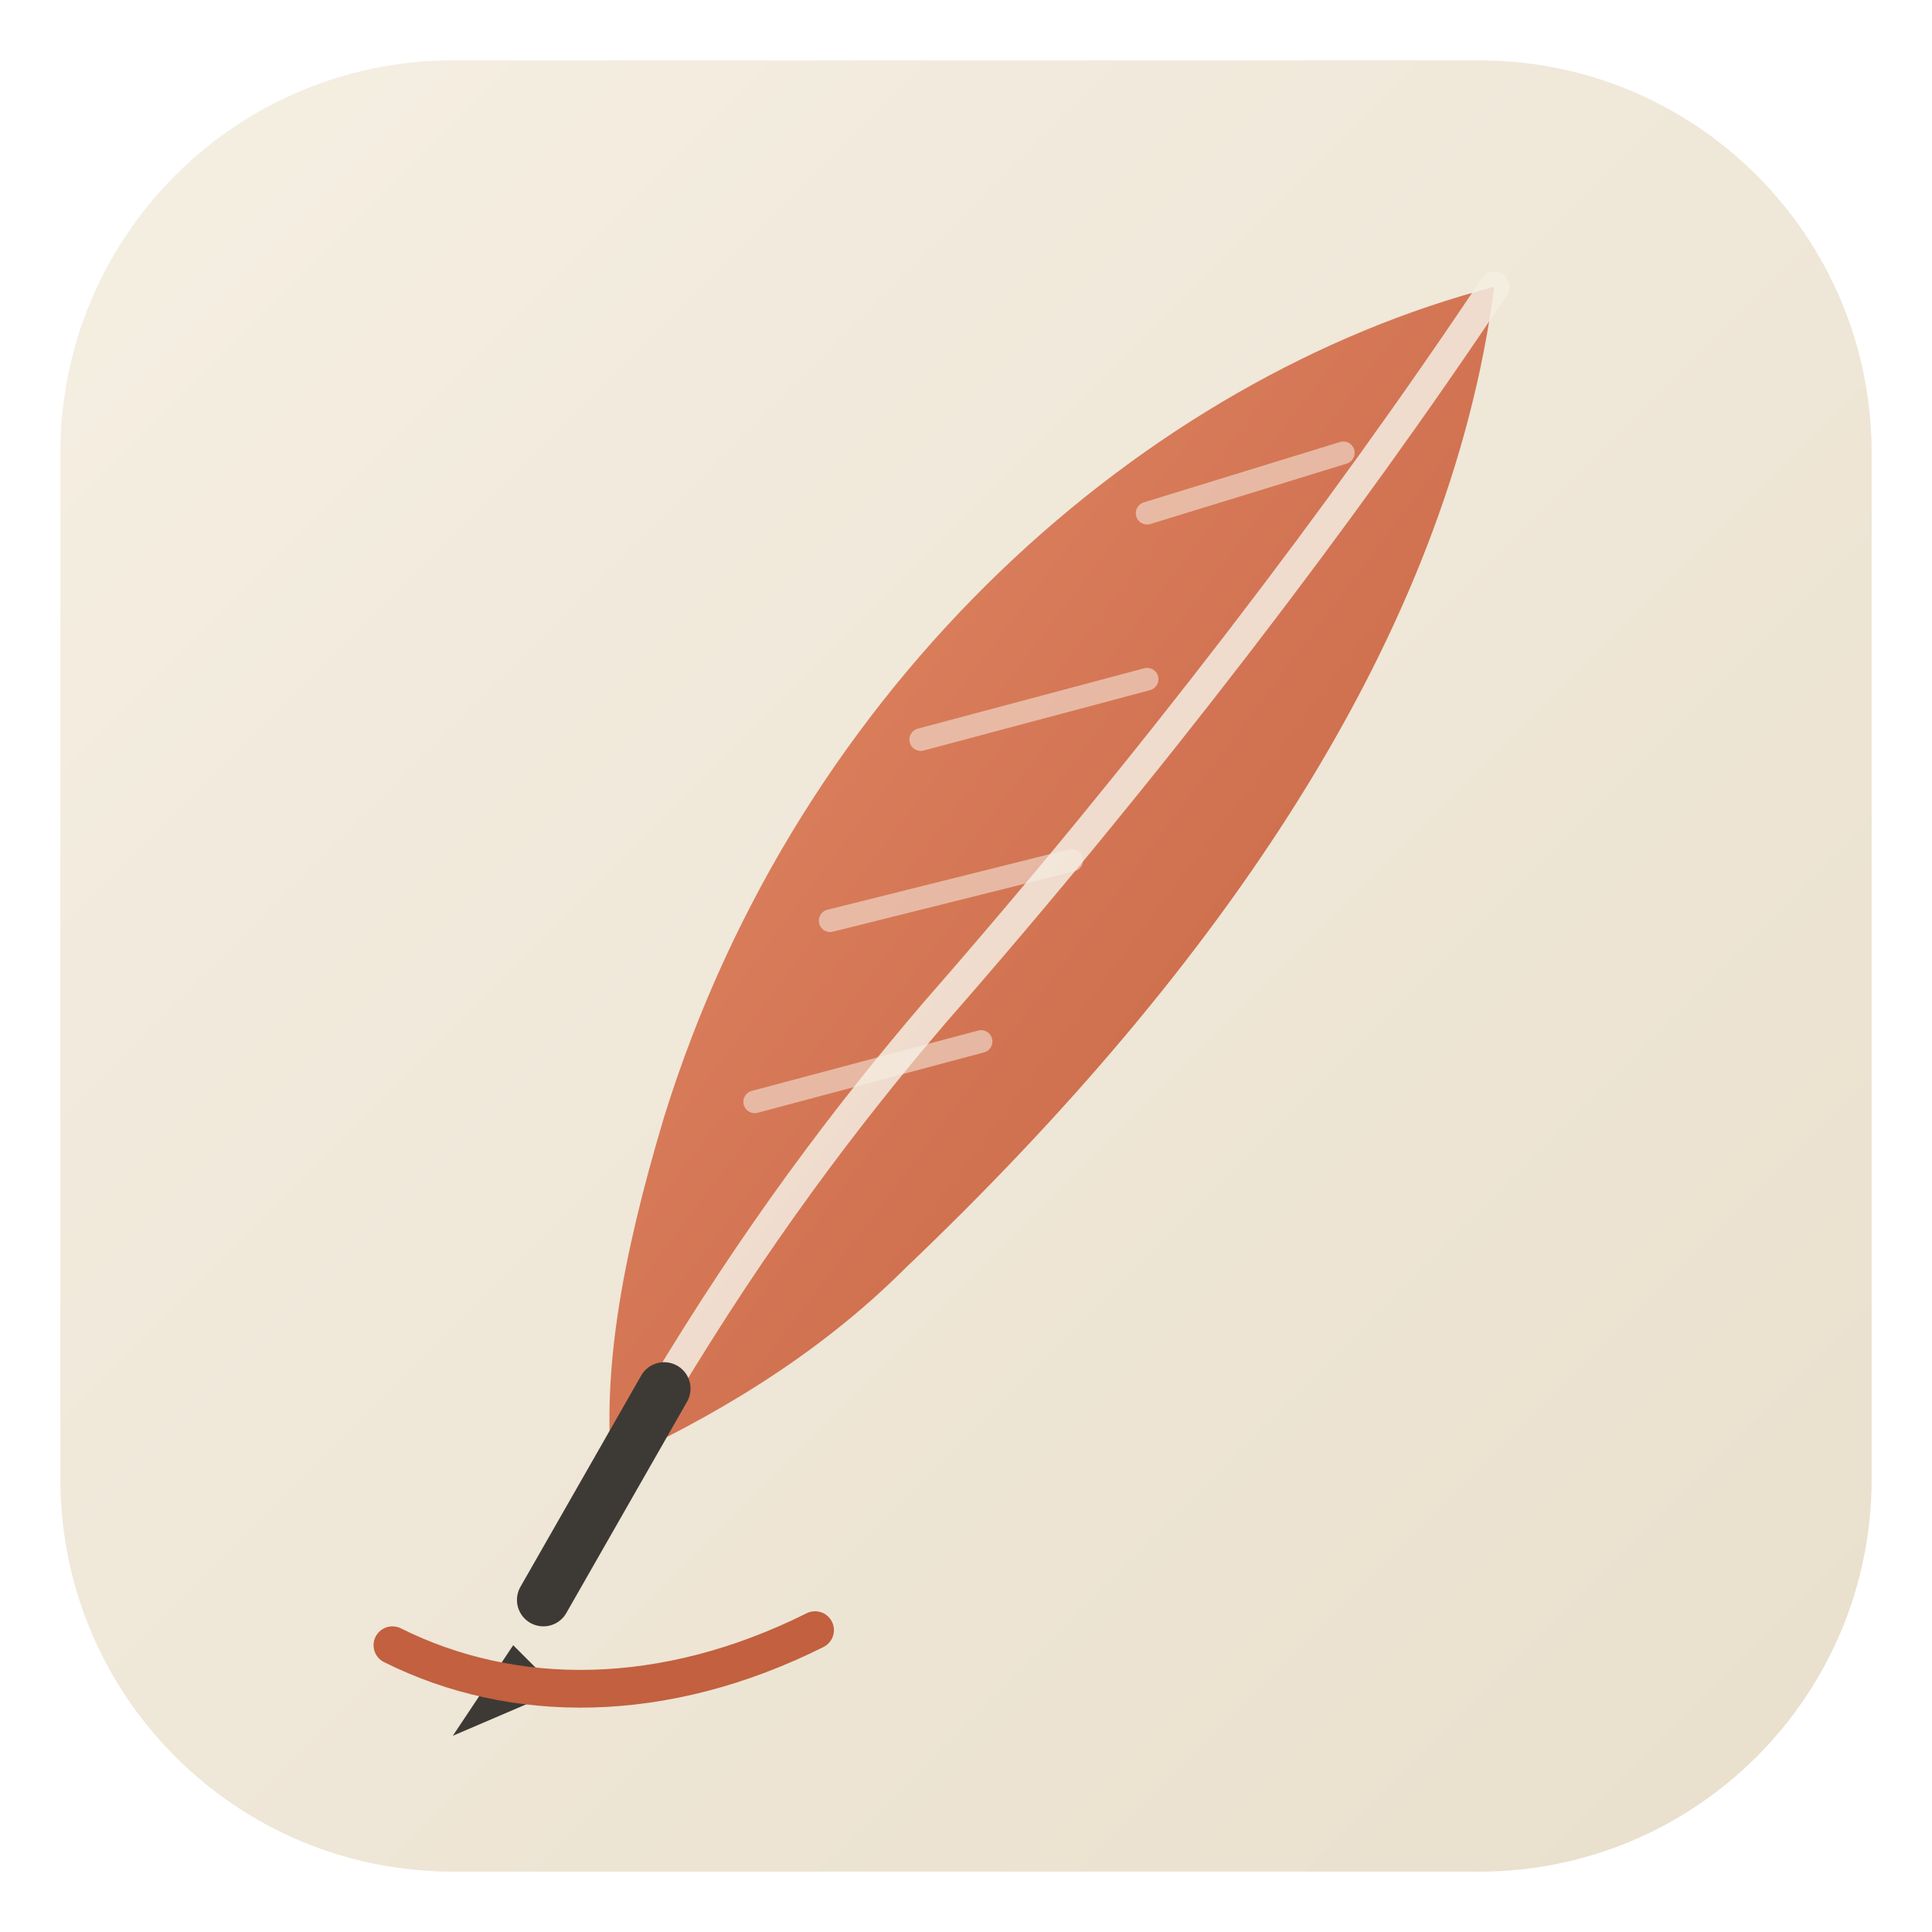
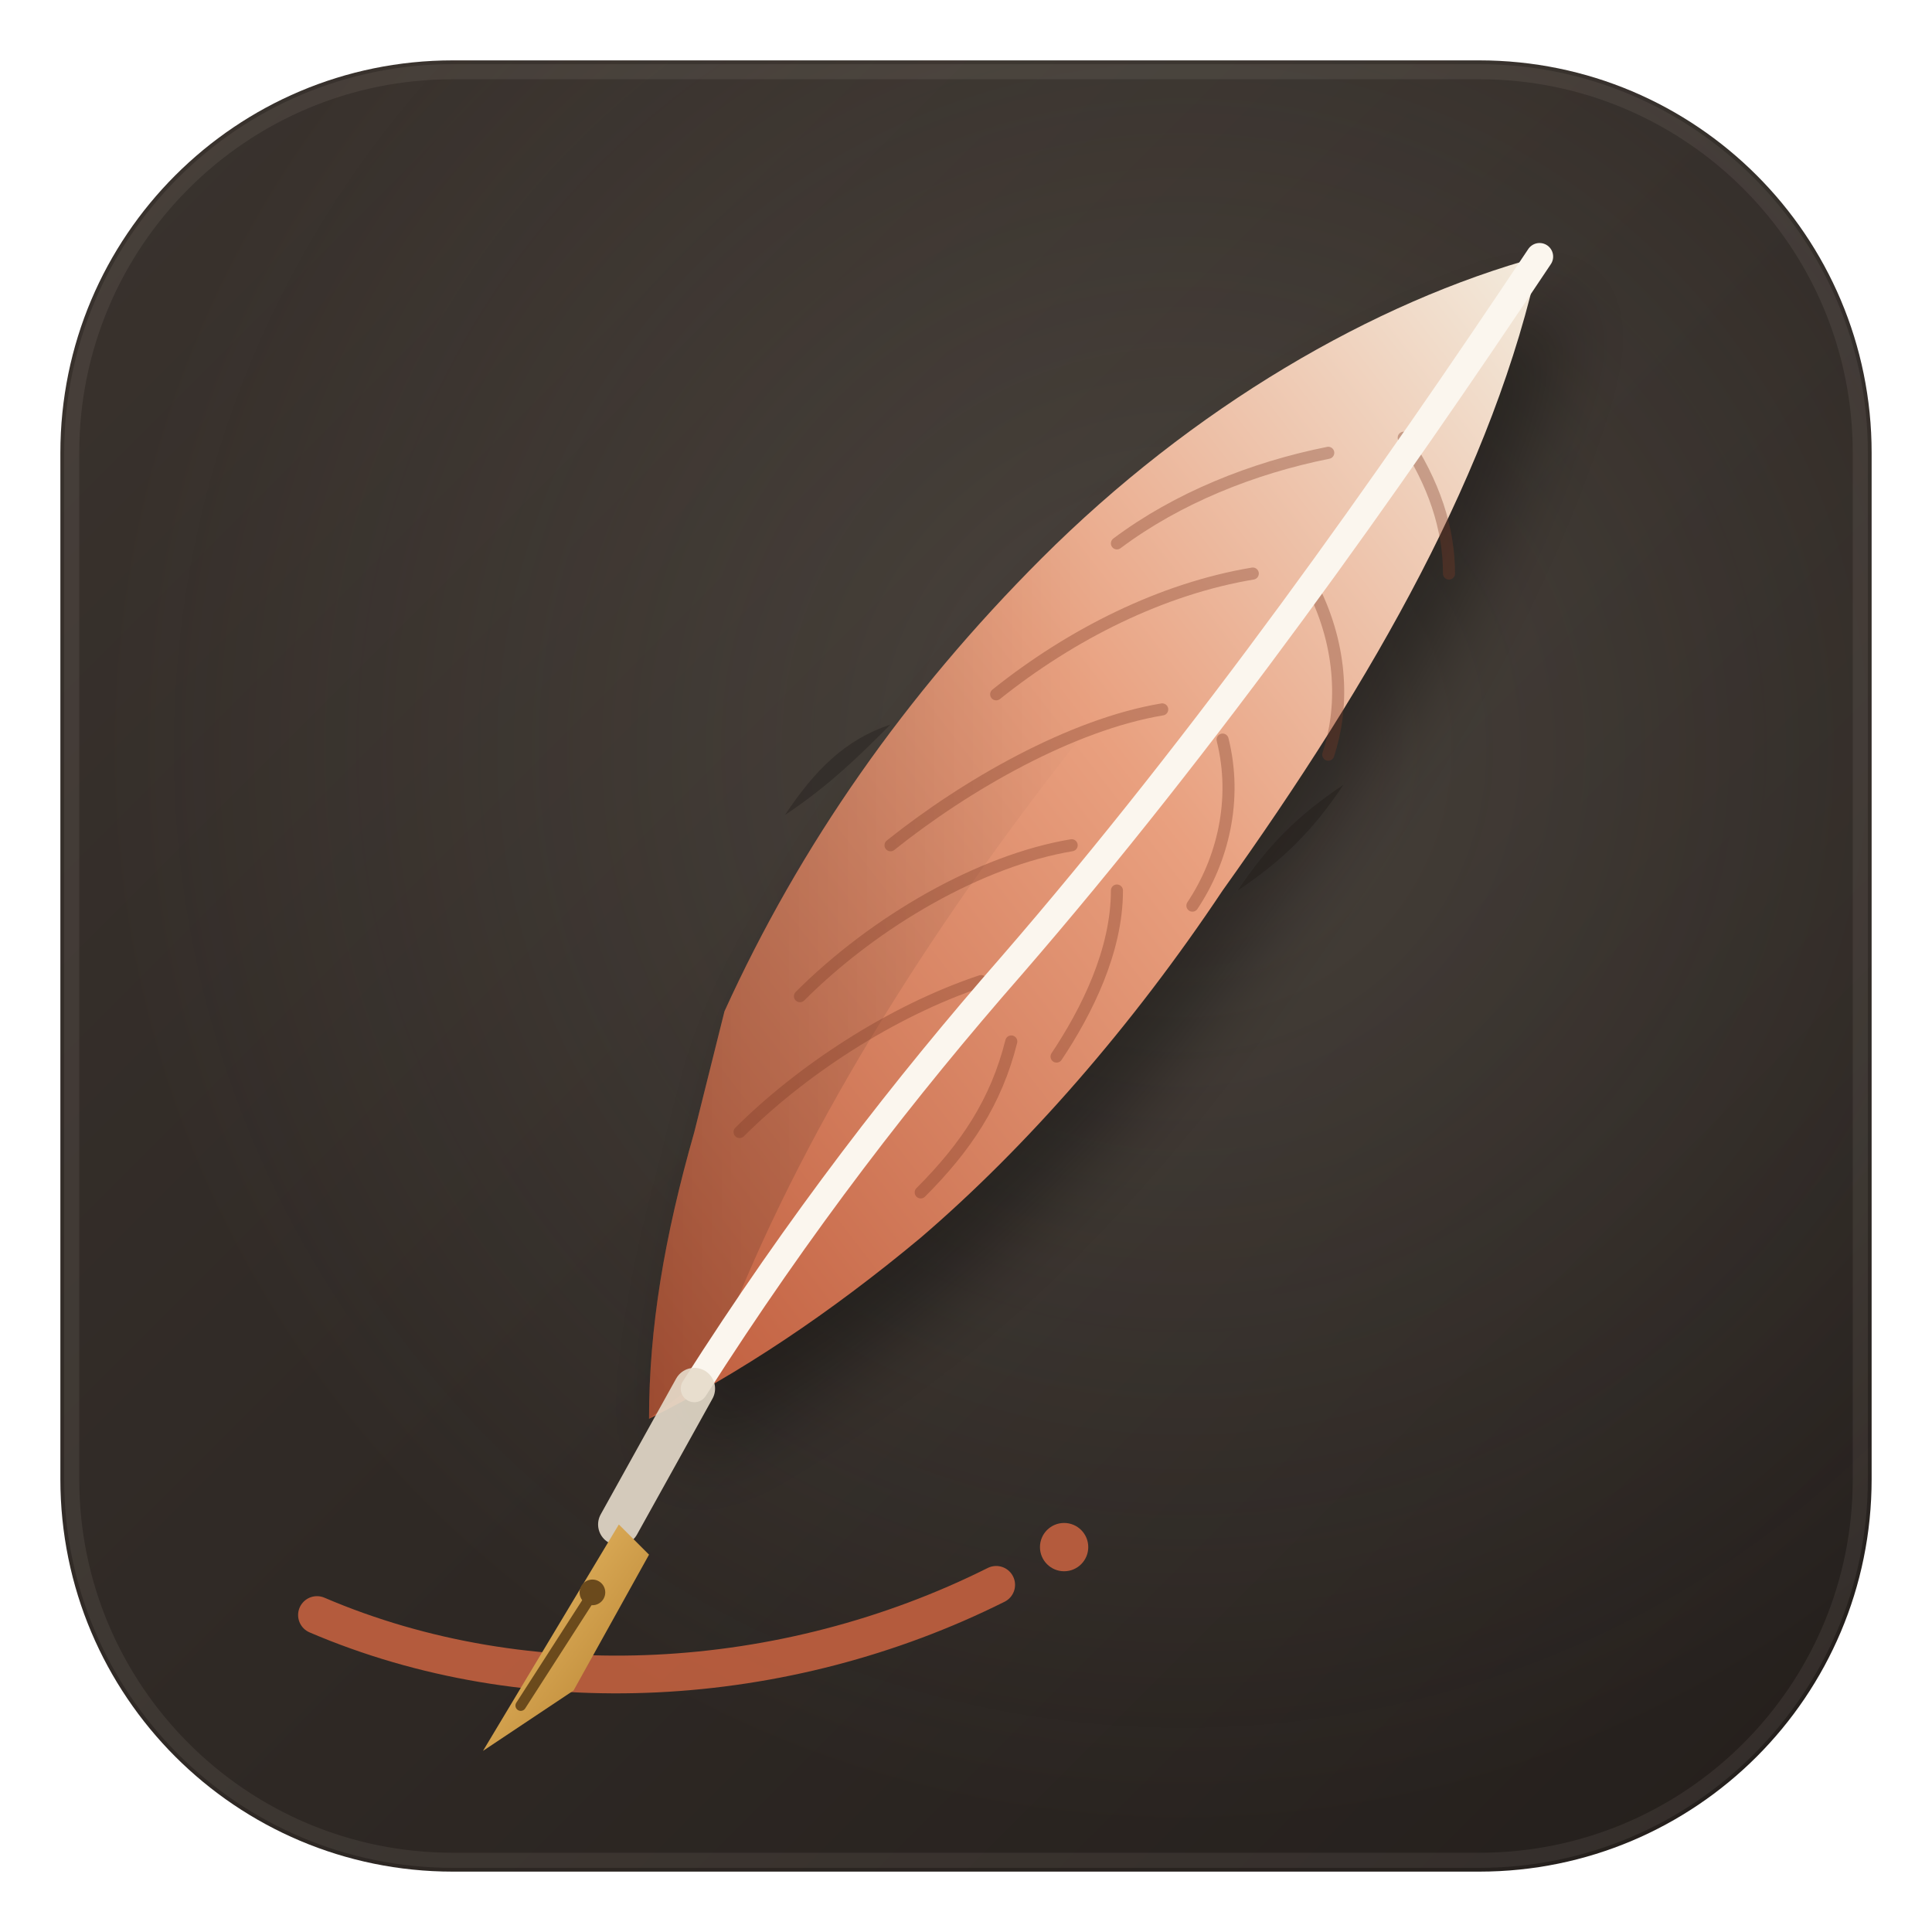
<svg xmlns="http://www.w3.org/2000/svg" viewBox="0 0 256 256">
  <defs>
    <linearGradient id="bg" x1="0" y1="0" x2="1" y2="1">
-       <stop offset="0" stop-color="#f5efe3" />
-       <stop offset="1" stop-color="#e9dfcc" />
+       <stop offset="0" stop-color="#3a332e" />
+       <stop offset="1" stop-color="#241f1c" />
    </linearGradient>
-     <linearGradient id="vane" x1="0" y1="0" x2="1" y2="1">
-       <stop offset="0" stop-color="#e48a68" />
-       <stop offset="1" stop-color="#c2603f" />
+     <radialGradient id="glow" cx="0.62" cy="0.38" r="0.6">
+       <stop offset="0" stop-color="#e9dfcc" stop-opacity="0.14" />
+       <stop offset="1" stop-color="#e9dfcc" stop-opacity="0" />
+     </radialGradient>
+     <linearGradient id="vane" x1="1" y1="0" x2="0" y2="1">
+       <stop offset="0" stop-color="#f3ebdd" />
+       <stop offset="0.45" stop-color="#e9a07f" />
+       <stop offset="1" stop-color="#bf5c3c" />
    </linearGradient>
+     <linearGradient id="vaneShade" x1="0" y1="0" x2="1" y2="0">
+       <stop offset="0" stop-color="#000" stop-opacity="0.18" />
+       <stop offset="0.5" stop-color="#000" stop-opacity="0" />
+     </linearGradient>
+     <linearGradient id="nib" x1="0" y1="0" x2="1" y2="1">
+       <stop offset="0" stop-color="#f0c36d" />
+       <stop offset="1" stop-color="#b27c2c" />
+     </linearGradient>
+     <filter id="blur" x="-20%" y="-20%" width="140%" height="140%">
+       <feGaussianBlur stdDeviation="5" />
+     </filter>
  </defs>
  <rect x="8" y="8" width="240" height="240" rx="52" fill="url(#bg)" />
-   <path d="M198 38 C152 50 106 90 88 148 C82 168 80 182 81 194 C94 188 108 180 120 168 C162 128 192 84 198 38 Z" fill="url(#vane)" />
-   <path d="M198 38 C178 68 152 102 124 134 C112 148 100 164 88 184" fill="none" stroke="#f5efe3" stroke-width="4" stroke-linecap="round" opacity="0.85" />
-   <path d="M122 98 L152 90 M110 122 L142 114 M100 146 L130 138 M152 68 L178 60" stroke="#f5efe3" stroke-width="3" stroke-linecap="round" opacity="0.55" />
-   <path d="M88 184 L72 212" stroke="#3d3a35" stroke-width="7" stroke-linecap="round" />
-   <path d="M68 218 L60 230 L74 224 Z" fill="#3d3a35" />
-   <path d="M52 218 C68 226 88 226 108 216" fill="none" stroke="#c2603f" stroke-width="5" stroke-linecap="round" />
+   <rect x="8" y="8" width="240" height="240" rx="52" fill="url(#glow)" />
+   <rect x="9.5" y="9.5" width="237" height="237" rx="50.5" fill="none" stroke="#e9dfcc" stroke-opacity="0.08" stroke-width="2" />
+   <path d="M42 214 C70 226 104 224 132 210" fill="none" stroke="#c2603f" stroke-width="5" stroke-linecap="round" opacity="0.9" />
+   <circle cx="141" cy="205" r="3.2" fill="#c2603f" opacity="0.9" />
+   <path d="M208 40 C186 46 162 60 142 80 C124 98 110 118 100 140 L96 156 C92 170 90 182 90 194 C102 188 114 180 126 170 C140 158 154 142 166 124 C186 96 202 68 208 40 Z" fill="#000" opacity="0.35" filter="url(#blur)" />
+   <g>
+     <path d="M204 34 C182 40 158 54 138 74 C120 92 106 112 96 134 L92 150 C88 164 86 176 86 188              C98 182 110 174 122 164 C136 152 150 136 162 118 C182 90 198 62 204 34 Z" fill="url(#vane)" />
+     <path d="M204 34 C182 40 158 54 138 74 C120 92 106 112 96 134 L92 150 C88 164 86 176 86 188 L94 182 C112 130 160 72 204 34 Z" fill="url(#vaneShade)" />
+     <g stroke="#7a3a24" stroke-width="1.6" stroke-linecap="round" opacity="0.35" fill="none">
+       <path d="M176 60 C166 62 156 66 148 72" />
+       <path d="M166 76 C154 78 142 84 132 92" />
+       <path d="M154 94 C142 96 128 104 118 112" />
+       <path d="M142 112 C130 114 116 122 106 132" />
+       <path d="M130 130 C118 134 106 142 98 150" />
+       <path d="M186 58 C190 64 192 70 192 76" />
+       <path d="M174 78 C178 86 178 94 176 100" />
+       <path d="M162 98 C164 106 162 114 158 120" />
+       <path d="M148 118 C148 126 144 134 140 140" />
+       <path d="M134 138 C132 146 128 152 122 158" />
+     </g>
+     <path d="M178 104 C174 110 170 114 164 118 C168 112 172 108 178 104 Z" fill="#241f1c" opacity="0.55" />
+     <path d="M118 96 C112 98 108 102 104 108 C110 104 114 100 118 96 Z" fill="#241f1c" opacity="0.45" />
+     <path d="M204 34 C184 64 160 98 134 128 C120 144 106 162 92 184" fill="none" stroke="#fbf6ee" stroke-width="3.6" stroke-linecap="round" />
+     <path d="M92 184 L82 202" stroke="#e6dccb" stroke-width="5.5" stroke-linecap="round" opacity="0.9" />
+     <path d="M82 202 L70 222 L64 232 L76 224 L86 206 Z" fill="url(#nib)" />
+     <path d="M78 212 L69 226" stroke="#6b4a1c" stroke-width="1.4" stroke-linecap="round" />
+     <circle cx="78.5" cy="211" r="1.7" fill="#6b4a1c" />
+   </g>
</svg>
